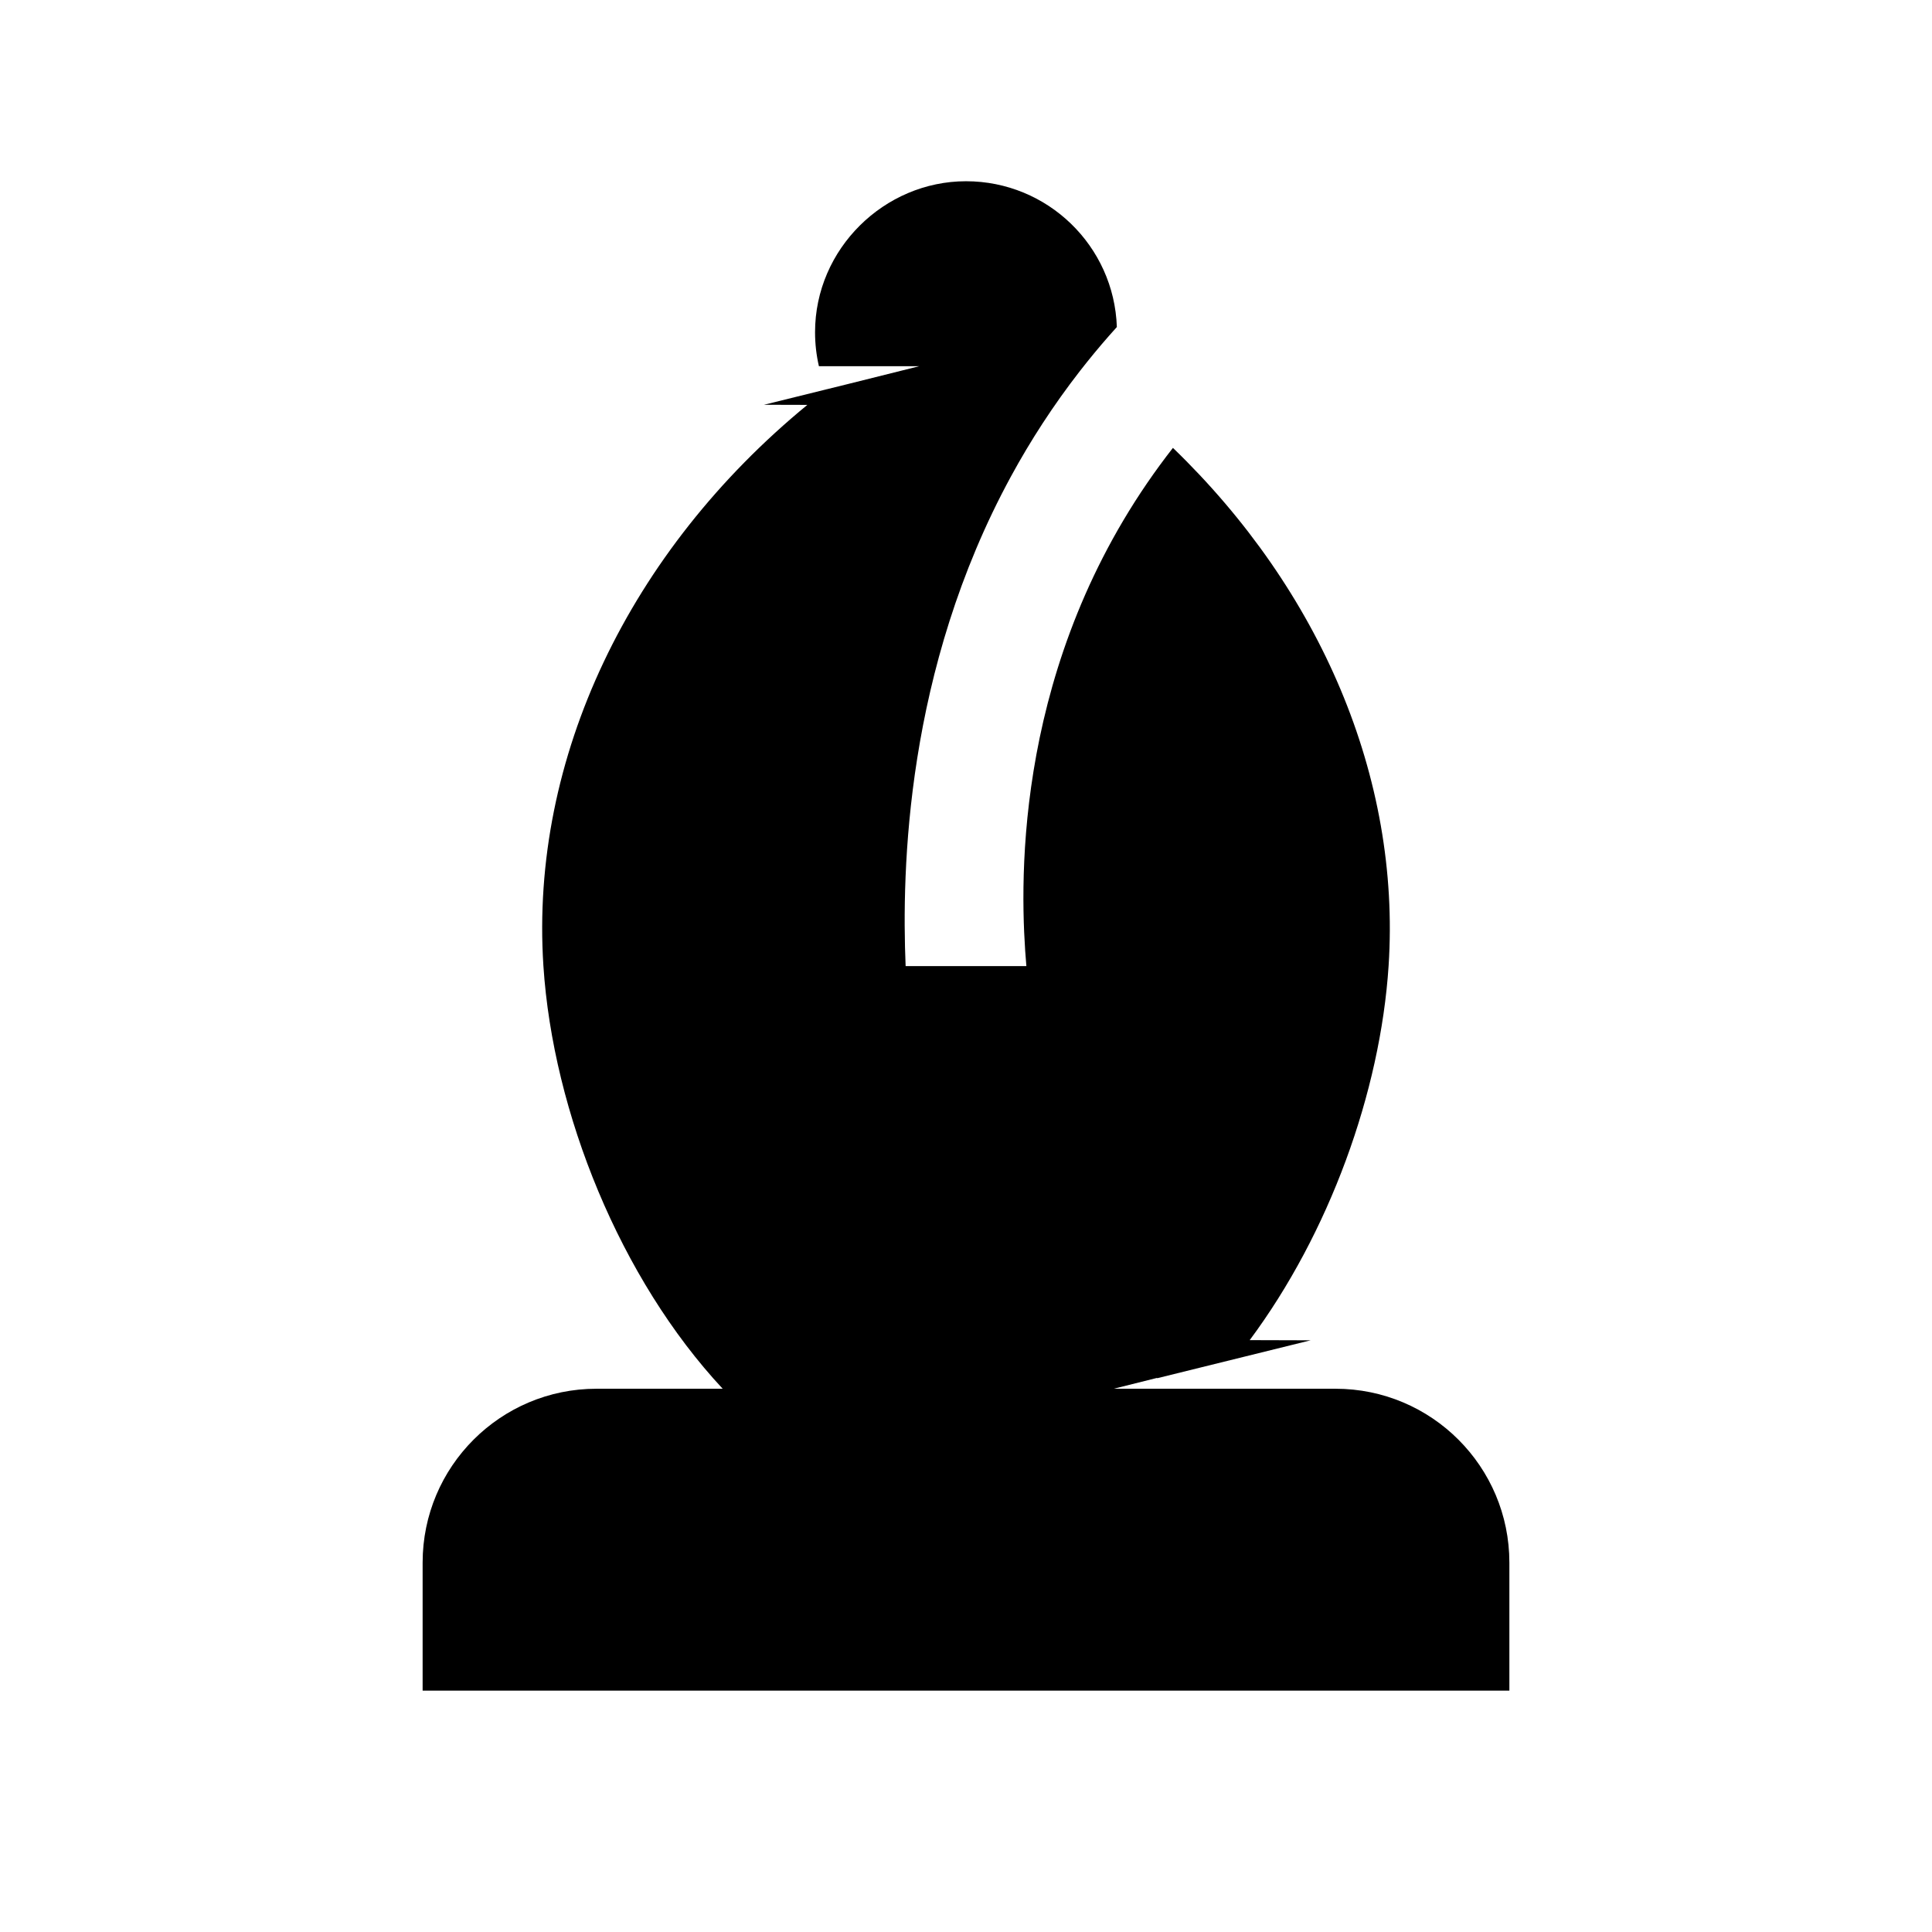
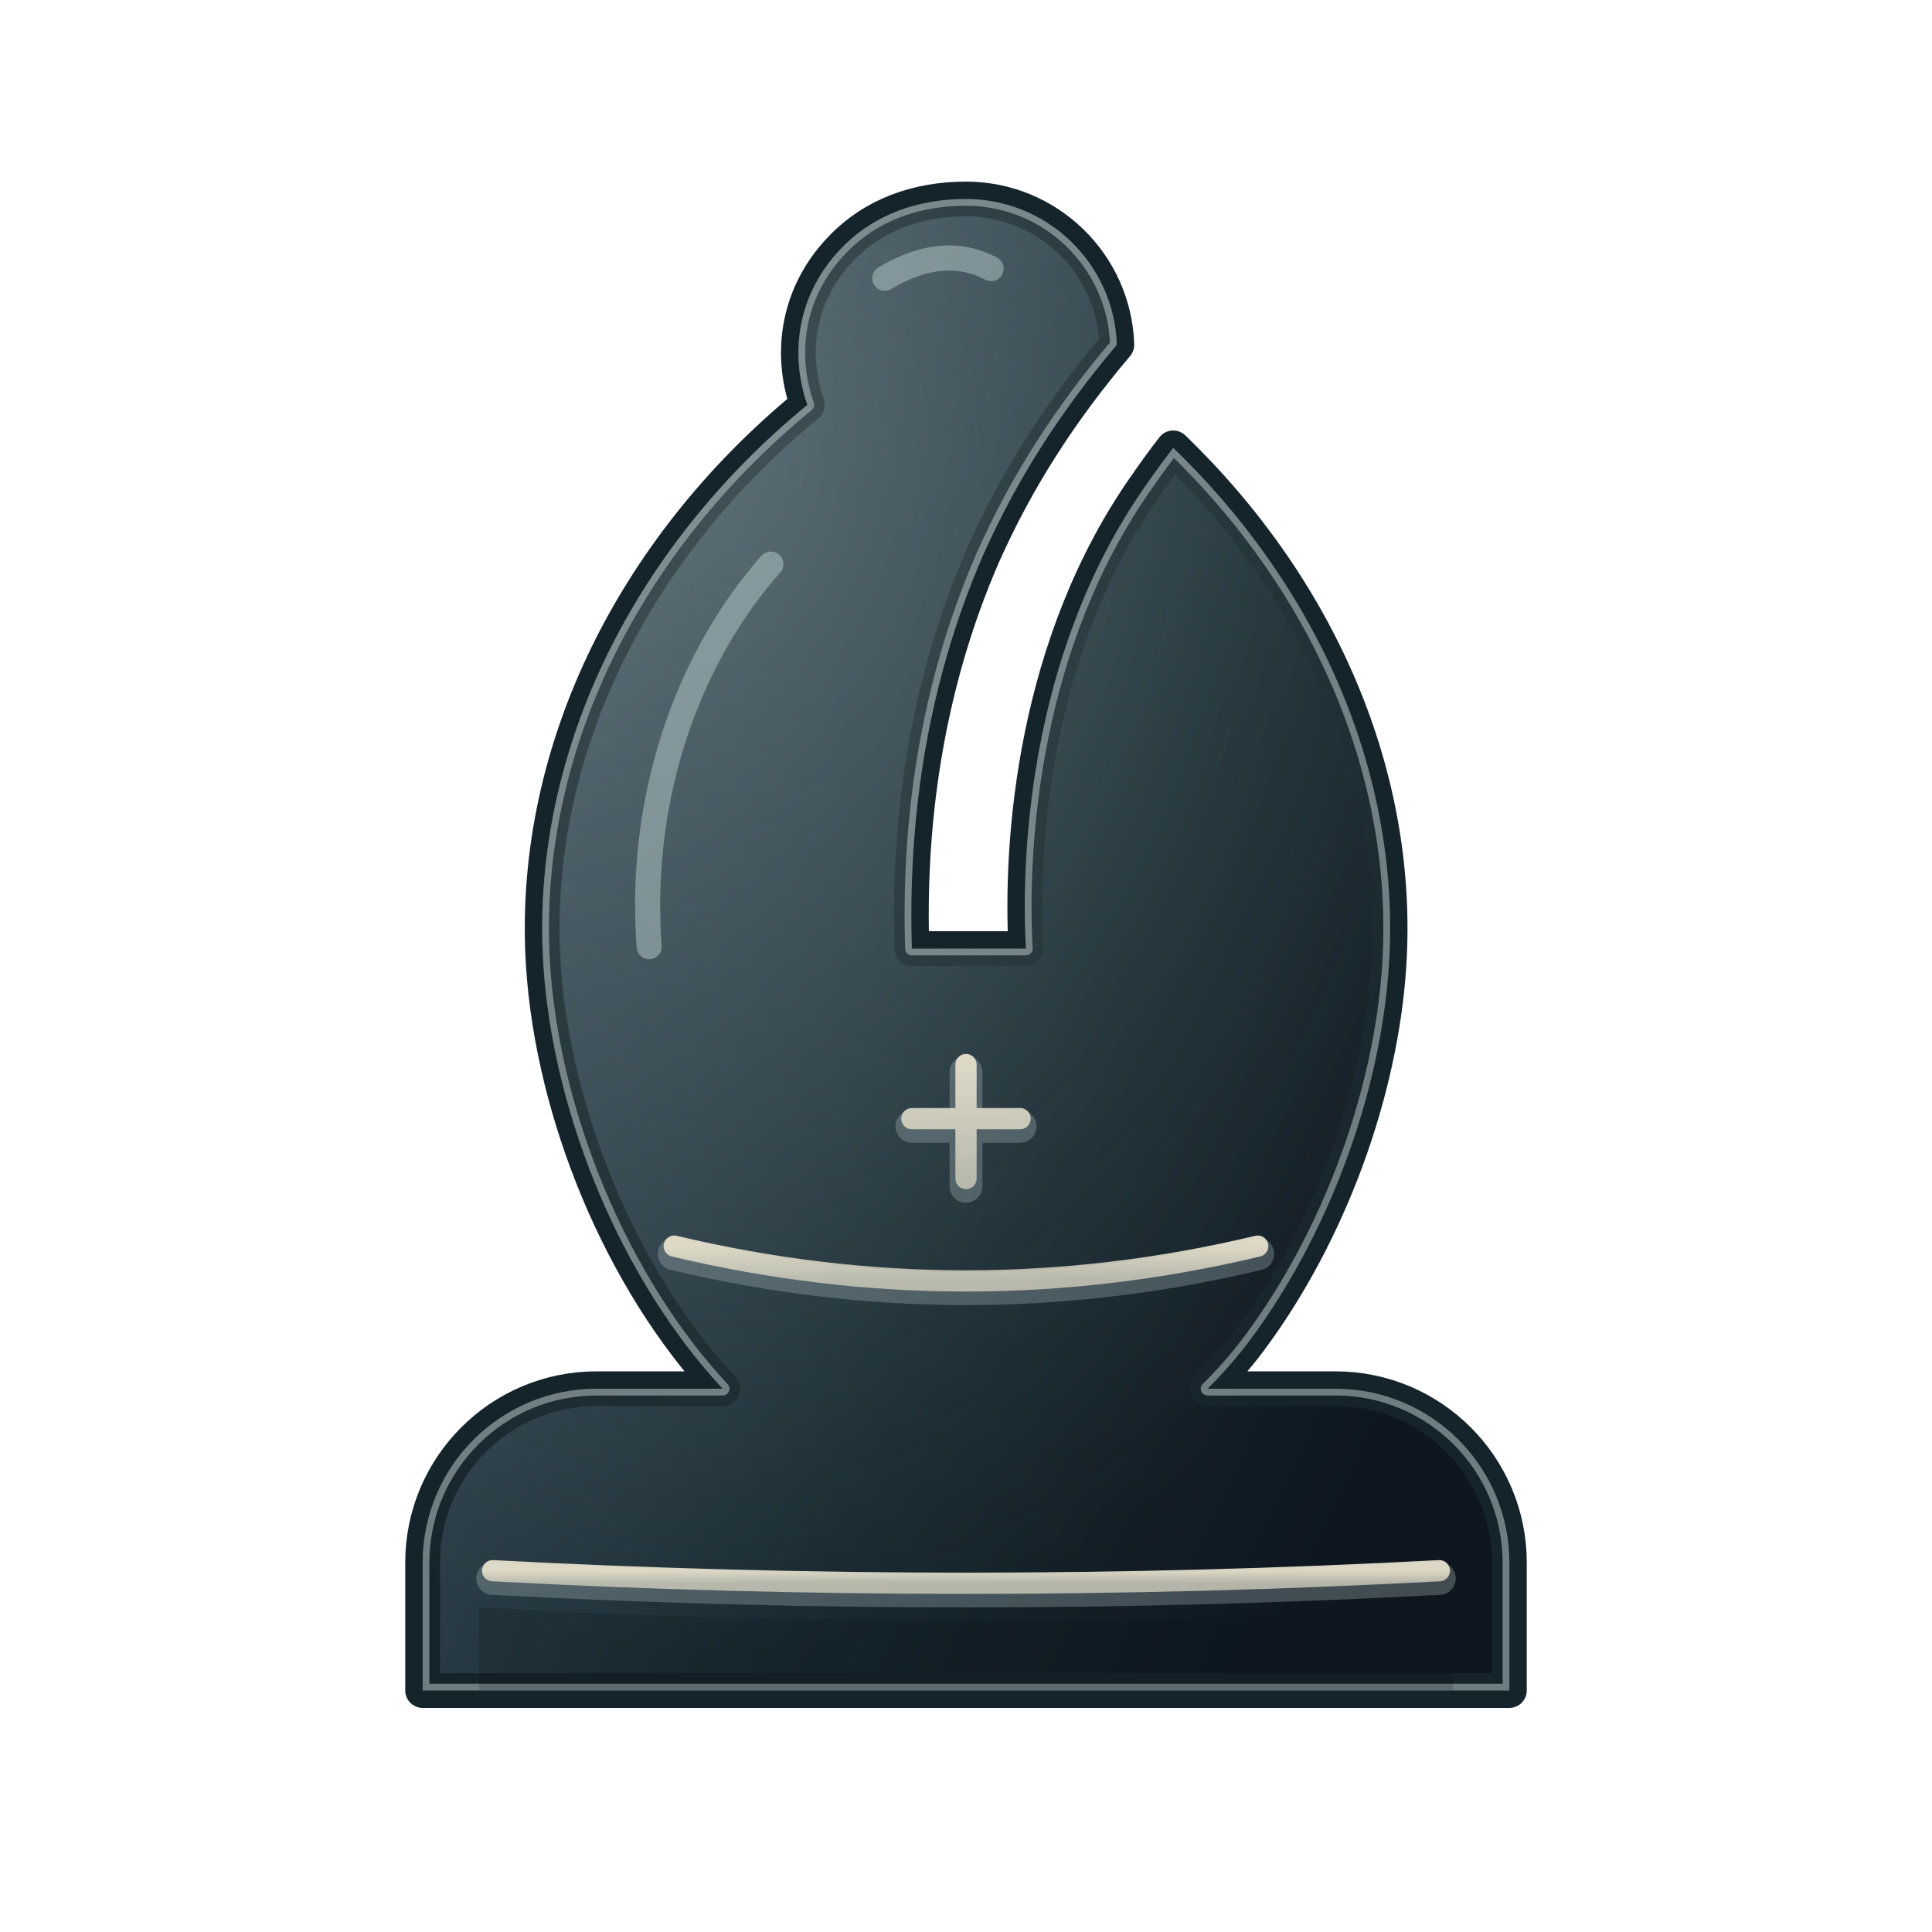
- <svg xmlns="http://www.w3.org/2000/svg" viewBox="0 0 1000 1000" x="0px" y="0px">
+ <svg xmlns="http://www.w3.org/2000/svg" viewBox="0 0 1000 1000" role="img" aria-labelledby="sculpted-bb-title sculpted-bb-desc">
  <defs>
-     <style>.cls-1{fill:none;}.cls-2{clip-path:url(#a);}</style>
-     <clipPath id="a">
-       <rect class="cls-1" x="-3342.87" y="256.91" width="937.5" height="937.5" />
+     <linearGradient id="sculpted-bb-body" x1="0" y1="0" x2="1" y2="0.65">
+       <stop offset="0" stop-color="#61747c" />
+       <stop offset=".3" stop-color="#334650" />
+       <stop offset=".68" stop-color="#182830" />
+       <stop offset="1" stop-color="#0e1720" />
+     </linearGradient>
+     <radialGradient id="sculpted-bb-light" cx=".28" cy=".18" r=".8">
+       <stop stop-color="#c3d9d9" stop-opacity=".25" />
+       <stop offset="1" stop-color="#c3d9d9" stop-opacity="0" />
+     </radialGradient>
+     <linearGradient id="sculpted-bb-groove" x1="0" y1="0" x2="0" y2="1">
+       <stop stop-color="#e4dfcb" stop-opacity=".95" />
+       <stop offset="1" stop-color="#e4dfcb" stop-opacity=".7" />
+     </linearGradient>
+     <clipPath id="sculpted-bb-clip">
+       <path d="M218.75 875V808.81C218.75 759.11 259.04 718.81 308.75 718.81H374.06C321.19 662.11 286.22 576 281.26 499.87C274.26 392.33 325.86 285.14 417.88 209.57C408 181 414 151 435 129C452 111 475 103 500 103C542.26 103 576.68 136.55 578.08 178.46C548 214 526 249 509 287C478 358 470 430 472 491H531C528 436 535 333 593.9 250.06Q600.5 240.5 607.26 231.82C683.51 305.41 725.23 402.49 718.89 499.87C714.62 565.44 688.07 638.45 646.99 693.66Q637 707 625 718.81H691.25C740.96 718.81 781.25 759.11 781.25 808.81V875Z" />
    </clipPath>
  </defs>
-   <path d="M428.02,201.49l-.27,.21s-.04-.09-.05-.13l.32-.08Z" />
-   <g>
-     <path d="M691.25,718.81h-114.8l22.45-5.61,.04,.17,79.44-19.63-31.54-.09c41.08-55.21,67.63-128.21,71.9-193.78,6.34-97.38-35.38-194.46-111.63-268.05-4.53,5.79-8.99,11.86-13.36,18.24-70.07,102.41-65.85,211.47-62.5,250h-62.5c-2.04-49.38-.11-153.11,54.57-253.54,10.04-18.44,21.86-36.76,35.75-54.62,1.13-1.45,2.27-2.9,3.43-4.34,5.12-6.39,10.32-12.48,15.58-18.29-1.4-41.91-35.82-75.46-78.08-75.46s-78.13,34.98-78.13,78.13c0,6.06,.69,11.96,2,17.62h51.88l-37.41,9.35-42.9,10.6,22.44,.06c-92.02,75.57-143.62,182.76-136.62,290.3,4.96,76.13,39.93,162.24,92.8,218.94h-65.31c-49.71,0-90,40.3-90,90v66.25H781.25v-66.25c0-49.7-40.29-90-90-90ZM427.7,201.57l.32-.08-.27,.21s-.04-.09-.05-.13Z" />
-     <path d="M428.02,201.49l-.27,.21s-.04-.09-.05-.13l.32-.08Z" />
+   <path d="M218.75 875V808.81C218.75 759.11 259.04 718.81 308.75 718.81H374.06C321.19 662.11 286.22 576 281.26 499.87C274.26 392.33 325.86 285.14 417.88 209.57C408 181 414 151 435 129C452 111 475 103 500 103C542.26 103 576.68 136.55 578.08 178.46C548 214 526 249 509 287C478 358 470 430 472 491H531C528 436 535 333 593.9 250.06Q600.5 240.5 607.26 231.82C683.51 305.41 725.23 402.49 718.89 499.87C714.62 565.44 688.07 638.45 646.99 693.66Q637 707 625 718.81H691.25C740.96 718.81 781.25 759.11 781.25 808.81V875Z" fill="url(#sculpted-bb-body)" stroke="#15232b" stroke-width="18" stroke-linejoin="round" />
+   <g clip-path="url(#sculpted-bb-clip)">
+     <path d="M218.75 875V808.81C218.75 759.11 259.04 718.81 308.75 718.81H374.06C321.19 662.11 286.22 576 281.26 499.87C274.26 392.33 325.86 285.14 417.88 209.57C408 181 414 151 435 129C452 111 475 103 500 103C542.26 103 576.68 136.55 578.08 178.46C548 214 526 249 509 287C478 358 470 430 472 491H531C528 436 535 333 593.9 250.06Q600.5 240.5 607.26 231.82C683.51 305.41 725.23 402.49 718.89 499.87C714.62 565.44 688.07 638.45 646.99 693.66Q637 707 625 718.81H691.25C740.96 718.81 781.25 759.11 781.25 808.81V875Z" fill="url(#sculpted-bb-light)" />
+     <path d="M218.75 875V808.81C218.75 759.11 259.04 718.81 308.75 718.81H374.06C321.19 662.11 286.22 576 281.26 499.87C274.26 392.33 325.86 285.14 417.88 209.57C408 181 414 151 435 129C452 111 475 103 500 103C542.26 103 576.68 136.55 578.08 178.46C548 214 526 249 509 287C478 358 470 430 472 491H531C528 436 535 333 593.9 250.06Q600.5 240.5 607.26 231.82C683.51 305.41 725.23 402.49 718.89 499.87C714.62 565.44 688.07 638.45 646.99 693.66Q637 707 625 718.81H691.25C740.96 718.81 781.25 759.11 781.25 808.81V875Z" fill="none" stroke="#aebebf" stroke-width="7" stroke-linejoin="round" opacity=".58" />
+     <path d="M248 832Q500 846 752 832V882H248Z" fill="#050b11" opacity=".17" />
+     <g fill="none" stroke="#aebebf" stroke-width="17" stroke-linecap="round" stroke-linejoin="round" opacity=".32" transform="translate(0 4)">
+       <path d="M349 645Q500 681 651 645" />
+       <path d="M500 551V610M472 579H528" />
+       <path d="M255 813Q500 826 745 813" />
+     </g>
+     <g fill="none" stroke="url(#sculpted-bb-groove)" stroke-width="11" stroke-linecap="round" stroke-linejoin="round">
+       <path d="M349 645Q500 681 651 645" />
+       <path d="M500 551V610M472 579H528" />
+       <path d="M255 813Q500 826 745 813" />
+     </g>
+     <path d="M336 490C330 408 359 337 399 292M458 144Q488 126 513 139" fill="none" stroke="#c3d9d9" stroke-width="13" stroke-linecap="round" opacity=".45" />
  </g>
</svg>
